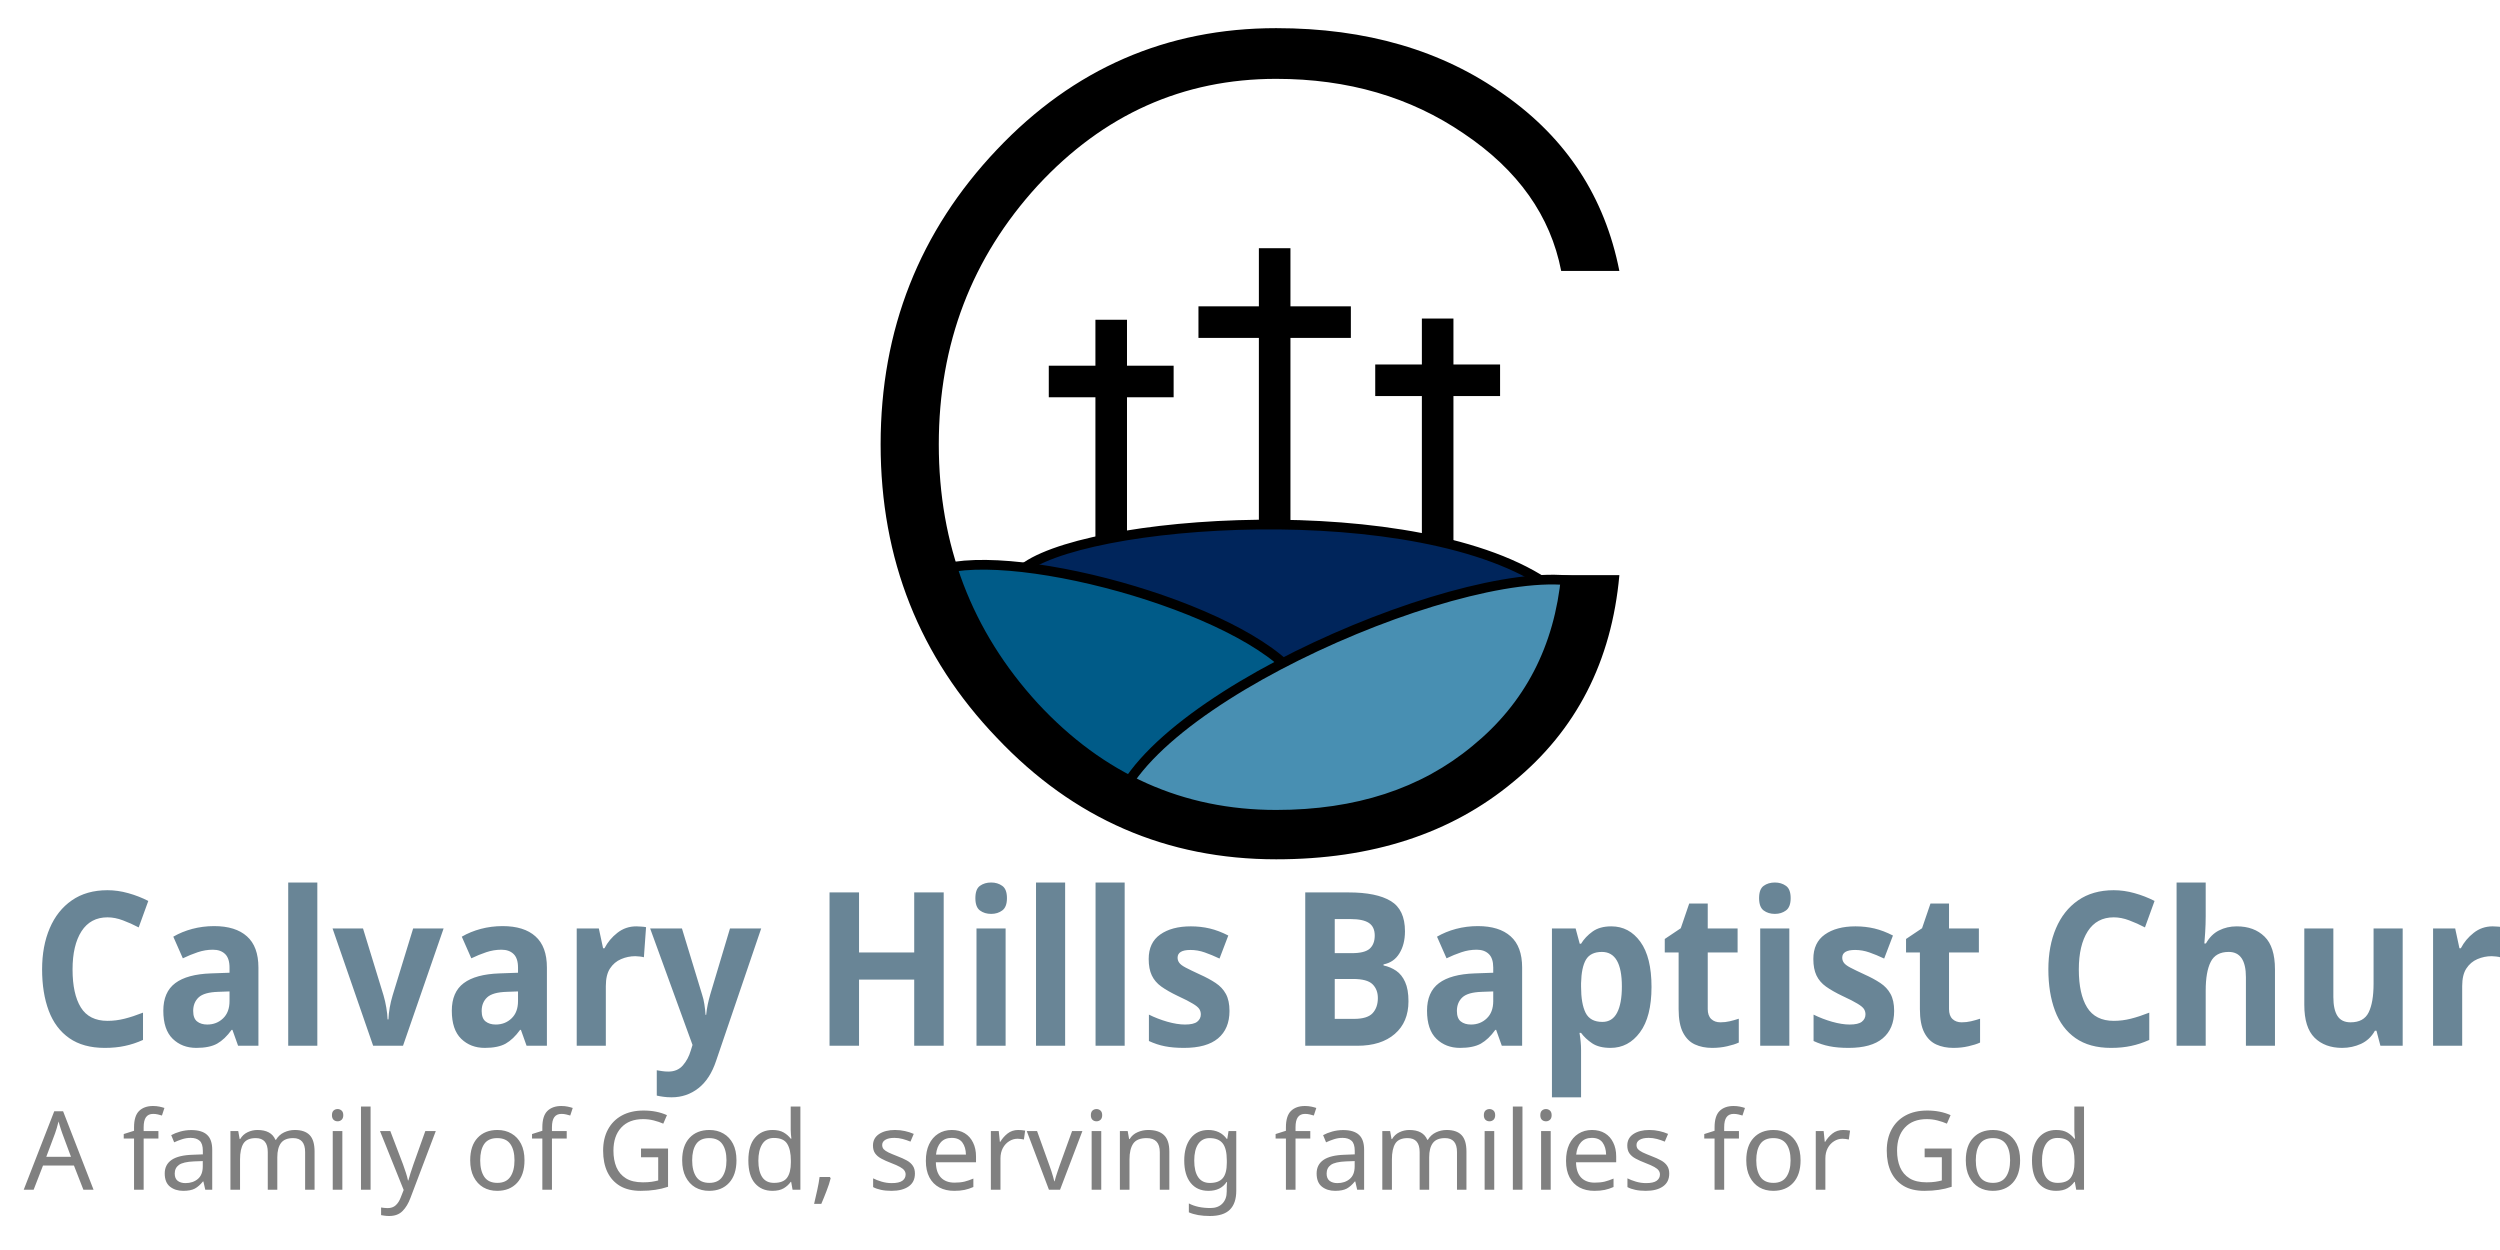
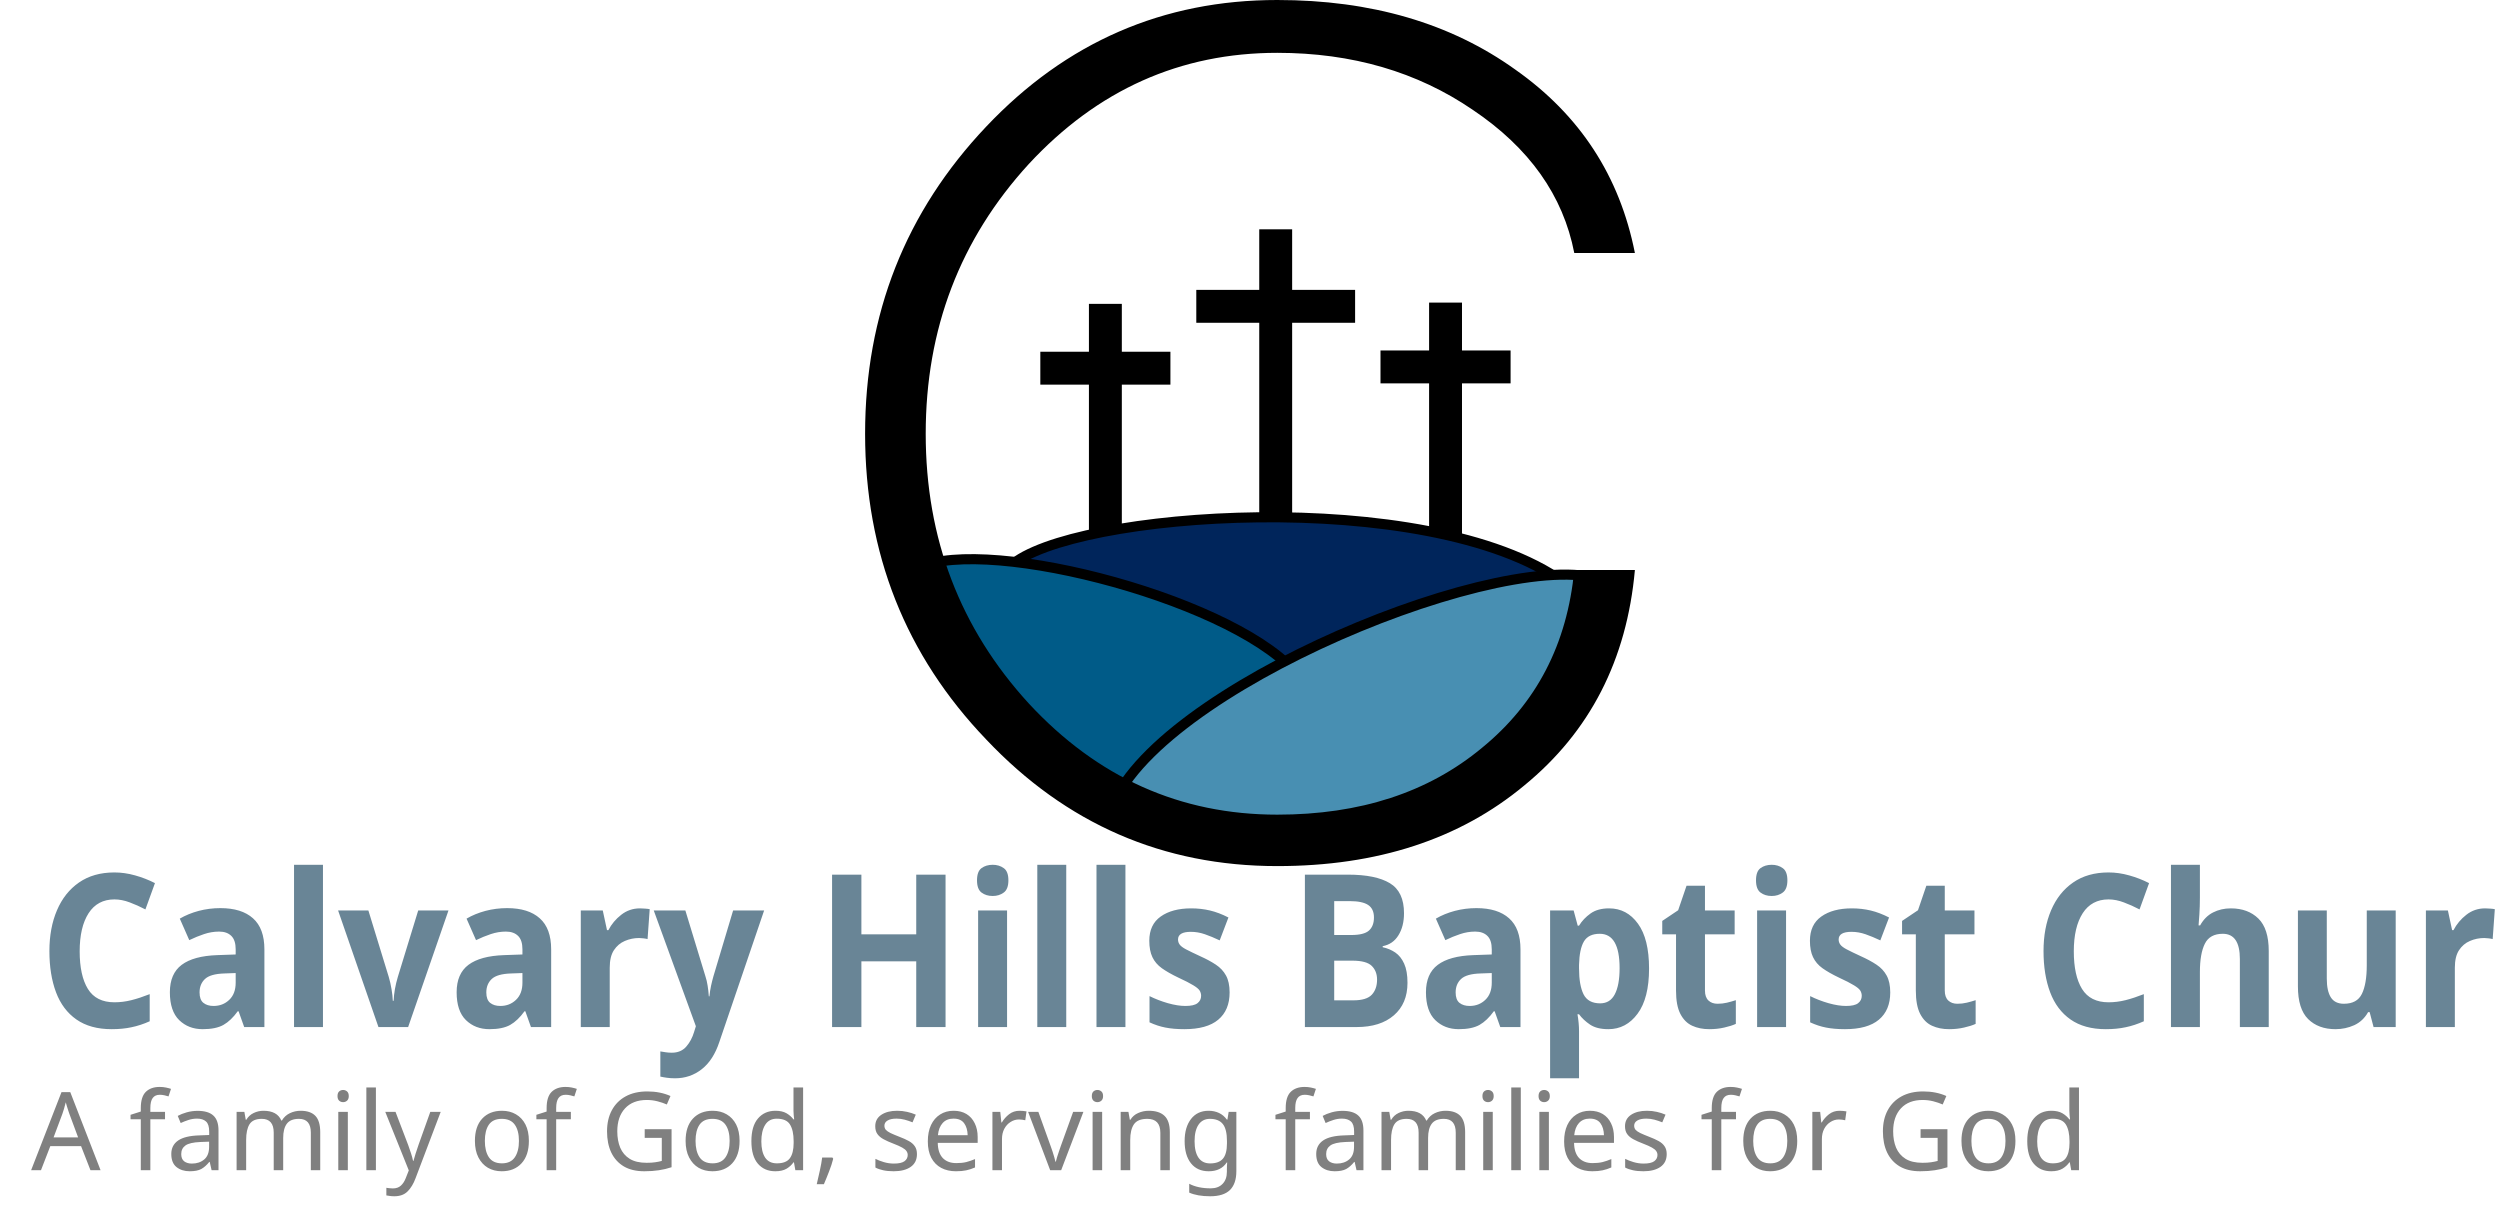
- <svg xmlns="http://www.w3.org/2000/svg" width="500" height="250" viewBox="0 0 500 250" id="svg2" version="1.1">
+ <svg xmlns="http://www.w3.org/2000/svg" width="620" height="300" viewBox="0 0 620 300" id="svg2" version="1.1">
  <defs id="defs4">
    <clipPath clipPathUnits="userSpaceOnUse" id="clipPath42">
      <path d="M 0,1000 H 1000 V 0 H 0 Z" id="path40" />
    </clipPath>
    <clipPath clipPathUnits="userSpaceOnUse" id="clipPath54">
      <path d="M 0,1000 H 1000 V 0 H 0 Z" id="path52" />
    </clipPath>
  </defs>
-   <g id="layer1" transform="translate(0,-802.3622)">
-     <text xml:space="preserve" style="font-style:normal;font-variant:normal;font-weight:normal;font-stretch:normal;line-height:0%;font-family:sans-serif;-inkscape-font-specification:'Sans, Normal';text-align:start;letter-spacing:0px;word-spacing:0px;writing-mode:lr-tb;text-anchor:start;fill:#000000;fill-opacity:1;stroke:none;stroke-width:1px;stroke-linecap:butt;stroke-linejoin:miter;stroke-opacity:1" x="4.742" y="1040.31" id="text4161">
-       <tspan id="tspan4163" x="4.742" y="1040.31" style="font-style:normal;font-variant:normal;font-weight:200;font-stretch:normal;font-size:21.887px;line-height:1.25;font-family:BonvenoCF;-inkscape-font-specification:'BonvenoCF Ultra-Light';fill:#808080">A family of God, serving families for God</tspan>
+   <g id="layer1" transform="translate(0,-752.3622)">
+     <text xml:space="preserve" style="font-style:normal;font-variant:normal;font-weight:normal;font-stretch:normal;line-height:0%;font-family:sans-serif;-inkscape-font-specification:'Sans, Normal';text-align:start;letter-spacing:0px;word-spacing:0px;writing-mode:lr-tb;text-anchor:start;fill:#000000;fill-opacity:1;stroke:none;stroke-width:1px;stroke-linecap:butt;stroke-linejoin:miter;stroke-opacity:1" x="310" y="980.444" id="text4163">
+       <tspan id="tspan4165" x="310" y="980.444" style="font-size:22.5px;line-height:1.25;font-family:sans-serif"> </tspan>
    </text>
-     <text xml:space="preserve" style="font-style:normal;font-variant:normal;font-weight:normal;font-stretch:normal;line-height:0%;font-family:sans-serif;-inkscape-font-specification:'Sans, Normal';text-align:start;letter-spacing:0px;word-spacing:0px;writing-mode:lr-tb;text-anchor:start;fill:#000000;fill-opacity:1;stroke:none;stroke-width:1px;stroke-linecap:butt;stroke-linejoin:miter;stroke-opacity:1" x="222.222" y="980.444" id="text4163">
-       <tspan id="tspan4165" x="222.222" y="980.444" style="font-size:22.5px;line-height:1.25;font-family:sans-serif"> </tspan>
-     </text>
-     <text transform="scale(0.953254,1.049038)" id="text4167" y="964.228" x="6.456" style="font-style:normal;font-variant:normal;font-weight:normal;font-stretch:normal;font-size:11.323px;line-height:0%;font-family:sans-serif;-inkscape-font-specification:'Sans, Normal';text-align:start;letter-spacing:0px;word-spacing:0px;writing-mode:lr-tb;text-anchor:start;fill:#607d8f;fill-opacity:0.941;stroke:none;stroke-width:0.944px;stroke-linecap:butt;stroke-linejoin:miter;stroke-opacity:1" xml:space="preserve">
-       <tspan style="font-style:normal;font-variant:normal;font-weight:bold;font-stretch:normal;font-size:40.954px;line-height:1.25;font-family:Sawasdee;-inkscape-font-specification:'Sawasdee Bold';text-align:start;letter-spacing:0px;text-anchor:start;fill:#607d8f;fill-opacity:0.941;stroke-width:0.944px" y="964.228" x="6.456" id="tspan1896">Calvary Hills Baptist Church</tspan>
-     </text>
-     <g transform="matrix(0.2122674,0,0,-0.2122674,143.8664,1001.959)" id="g1788">
+     <g id="g1439" transform="matrix(1.232496,0,0,1.232496,-72.07376,-239.6155)">
+       <text id="text4161" y="1040.31" x="64.742" style="font-style:normal;font-variant:normal;font-weight:normal;font-stretch:normal;line-height:0%;font-family:sans-serif;-inkscape-font-specification:'Sans, Normal';text-align:start;letter-spacing:0px;word-spacing:0px;writing-mode:lr-tb;text-anchor:start;fill:#000000;fill-opacity:1;stroke:none;stroke-width:1px;stroke-linecap:butt;stroke-linejoin:miter;stroke-opacity:1" xml:space="preserve">
+         <tspan style="font-style:normal;font-variant:normal;font-weight:200;font-stretch:normal;font-size:21.887px;line-height:1.25;font-family:BonvenoCF;-inkscape-font-specification:'BonvenoCF Ultra-Light';fill:#808080" y="1040.31" x="64.742" id="tspan4163">A family of God, serving families for God</tspan>
+       </text>
+       <text xml:space="preserve" style="font-style:normal;font-variant:normal;font-weight:normal;font-stretch:normal;font-size:11.323px;line-height:0%;font-family:sans-serif;-inkscape-font-specification:'Sans, Normal';text-align:start;letter-spacing:0px;word-spacing:0px;writing-mode:lr-tb;text-anchor:start;fill:#607d8f;fill-opacity:0.941;stroke:none;stroke-width:0.944px;stroke-linecap:butt;stroke-linejoin:miter;stroke-opacity:1" x="69.398" y="964.228" id="text4167" transform="scale(0.953254,1.049038)">
+         <tspan id="tspan1896" x="69.398" y="964.228" style="font-style:normal;font-variant:normal;font-weight:bold;font-stretch:normal;font-size:40.954px;line-height:1.25;font-family:Sawasdee;-inkscape-font-specification:'Sawasdee Bold';text-align:start;letter-spacing:0px;text-anchor:start;fill:#607d8f;fill-opacity:0.941;stroke-width:0.944px">Calvary Hills Baptist Church</tspan>
+       </text>
+     </g>
+     <g transform="matrix(0.274276,0,0,-0.274276,172.8621,1002.991)" id="g1788">
      <g transform="matrix(1.144028,0,0,1.144028,310.4131,567.1398)" id="g12">
        <path id="path14" style="fill:none;stroke:#000000;stroke-width:26;stroke-linecap:butt;stroke-linejoin:miter;stroke-miterlimit:10;stroke-dasharray:none;stroke-opacity:1" d="M 0,12 H 102.821" />
      </g>
      <g transform="matrix(1.144028,0,0,1.144028,523.237,709.8752)" id="g16">
        <path id="path18" style="fill:none;stroke:#000000;stroke-width:26;stroke-linecap:butt;stroke-linejoin:miter;stroke-miterlimit:10;stroke-dasharray:none;stroke-opacity:1" d="M 0,-3 V -241.118" />
      </g>
      <g transform="matrix(1.144028,0,0,1.144028,451.4403,623.0748)" id="g20">
        <path id="path22" style="fill:none;stroke:#000000;stroke-width:26;stroke-linecap:butt;stroke-linejoin:miter;stroke-miterlimit:10;stroke-dasharray:none;stroke-opacity:1" d="M 0,12 H 125.516" />
      </g>
      <g transform="matrix(1.144028,0,0,1.144028,676.8094,643.607)" id="g24">
        <path id="path26" style="fill:none;stroke:#000000;stroke-width:26;stroke-linecap:butt;stroke-linejoin:miter;stroke-miterlimit:10;stroke-dasharray:none;stroke-opacity:1" d="M 0,-3 V -197.521" />
      </g>
      <g transform="matrix(1.144028,0,0,1.144028,617.9946,568.2839)" id="g28">
        <path id="path30" style="fill:none;stroke:#000000;stroke-width:26;stroke-linecap:butt;stroke-linejoin:miter;stroke-miterlimit:10;stroke-dasharray:none;stroke-opacity:1" d="M 0,12 H 102.821" />
      </g>
      <g transform="matrix(1.144028,0,0,1.144028,369.2284,642.463)" id="g32">
        <path id="path34" style="fill:none;stroke:#000000;stroke-width:26;stroke-linecap:butt;stroke-linejoin:miter;stroke-miterlimit:10;stroke-dasharray:none;stroke-opacity:1" d="M 0,-3 V -197.521" />
      </g>
      <g transform="matrix(1.144028,0,0,1.144028,-72.014,-75.21468)" id="g36">
        <g clip-path="url(#clipPath42)" id="g38">
          <g transform="translate(307.0791,413.0703)" id="g44">
            <path id="path46" style="fill:#00255b;fill-opacity:1;fill-rule:nonzero;stroke:#000000;stroke-width:8;stroke-linecap:butt;stroke-linejoin:miter;stroke-miterlimit:10;stroke-dasharray:none;stroke-opacity:1" d="M 0,0 C 31.693,44.237 312.593,68.949 430.37,-2.046 489.365,-41.894 342.112,-54.139 342.112,-54.139 L 264.971,-84.934 173.984,-93.698 99.81,-73.919 37.504,-50.184 0,0" />
          </g>
        </g>
      </g>
      <g transform="matrix(1.144028,0,0,1.144028,-72.014,-75.21468)" id="g48">
        <g clip-path="url(#clipPath54)" id="g50">
          <g transform="translate(232.6953,413.0703)" id="g56">
            <path id="path58" style="fill:#005b88;fill-opacity:1;fill-rule:nonzero;stroke:none" d="m 0,0 c 47.126,31.126 247.852,-19.604 302.022,-78.728 27.357,-29.857 -46.717,-132.66 -46.717,-132.66 l -105.685,30.537 -96.215,75.157 -57.361,76.379 c 0,0 -2.16,25.276 3.956,29.315" />
          </g>
          <g transform="translate(232.6953,413.0703)" id="g60">
            <path id="path62" style="fill:none;stroke:#000000;stroke-width:8;stroke-linecap:butt;stroke-linejoin:miter;stroke-miterlimit:10;stroke-dasharray:none;stroke-opacity:1" d="m 0,0 c 47.126,31.126 247.852,-19.604 302.022,-78.728 27.357,-29.857 -46.717,-132.66 -46.717,-132.66 l -105.685,30.537 -96.215,75.157 -57.361,76.379 c 0,0 -2.16,25.276 3.956,29.315 z" />
          </g>
        </g>
      </g>
      <path d="M 377.95,190.451 C 432.037,302.198 779.251,443.24 830.173,384.014 862.075,368.305 778.126,251.636 778.126,251.636 L 649.144,164.516 508.846,140.757 c 0,0 -144.914,20.731 -130.896,49.694" style="fill:#488fb2;fill-opacity:1;fill-rule:nonzero;stroke:none;stroke-width:1.144" id="path74" />
      <path d="M 377.95,190.451 C 432.037,302.198 761.672,431.786 829.648,384.014 861.55,368.305 778.126,251.636 778.126,251.636 L 649.144,164.516 508.846,140.757 c 0,0 -144.914,20.731 -130.896,49.694 z" style="fill:none;stroke:#000000;stroke-width:9.152;stroke-linecap:butt;stroke-linejoin:miter;stroke-miterlimit:10;stroke-dasharray:none;stroke-opacity:1" id="path78" />
      <path d="m 261.579,245.051 c -73.084,76.24 -109.606,168.44 -109.606,276.54 0,108.103 36.522,200.691 109.606,277.803 72.163,76.247 159.847,114.389 263.086,114.389 84.945,0 156.652,-20.96 215.118,-62.852 58.434,-41.071 94.532,-96.377 108.243,-165.928 h -54.815 c -10.059,51.949 -40.646,95.102 -91.792,129.475 -50.25,34.351 -109.175,51.537 -176.755,51.537 -87.701,0 -162.603,-33.529 -224.707,-100.562 -62.136,-67.882 -93.179,-149.173 -93.179,-243.863 0,-94.706 31.043,-175.979 93.179,-243.858 62.104,-67.056 137.005,-100.561 224.707,-100.561 74.885,0 136.548,20.111 184.971,60.333 49.321,40.229 77.184,93.846 83.576,160.901 h 54.815 C 840.707,317.11 807.363,252.156 748.001,203.565 689.533,154.953 615.088,130.662 524.665,130.662 c -103.239,0 -190.923,38.119 -263.086,114.389" style="fill:#000000;fill-opacity:1;fill-rule:nonzero;stroke:none;stroke-width:1.144" id="path82" />
    </g>
  </g>
</svg>
